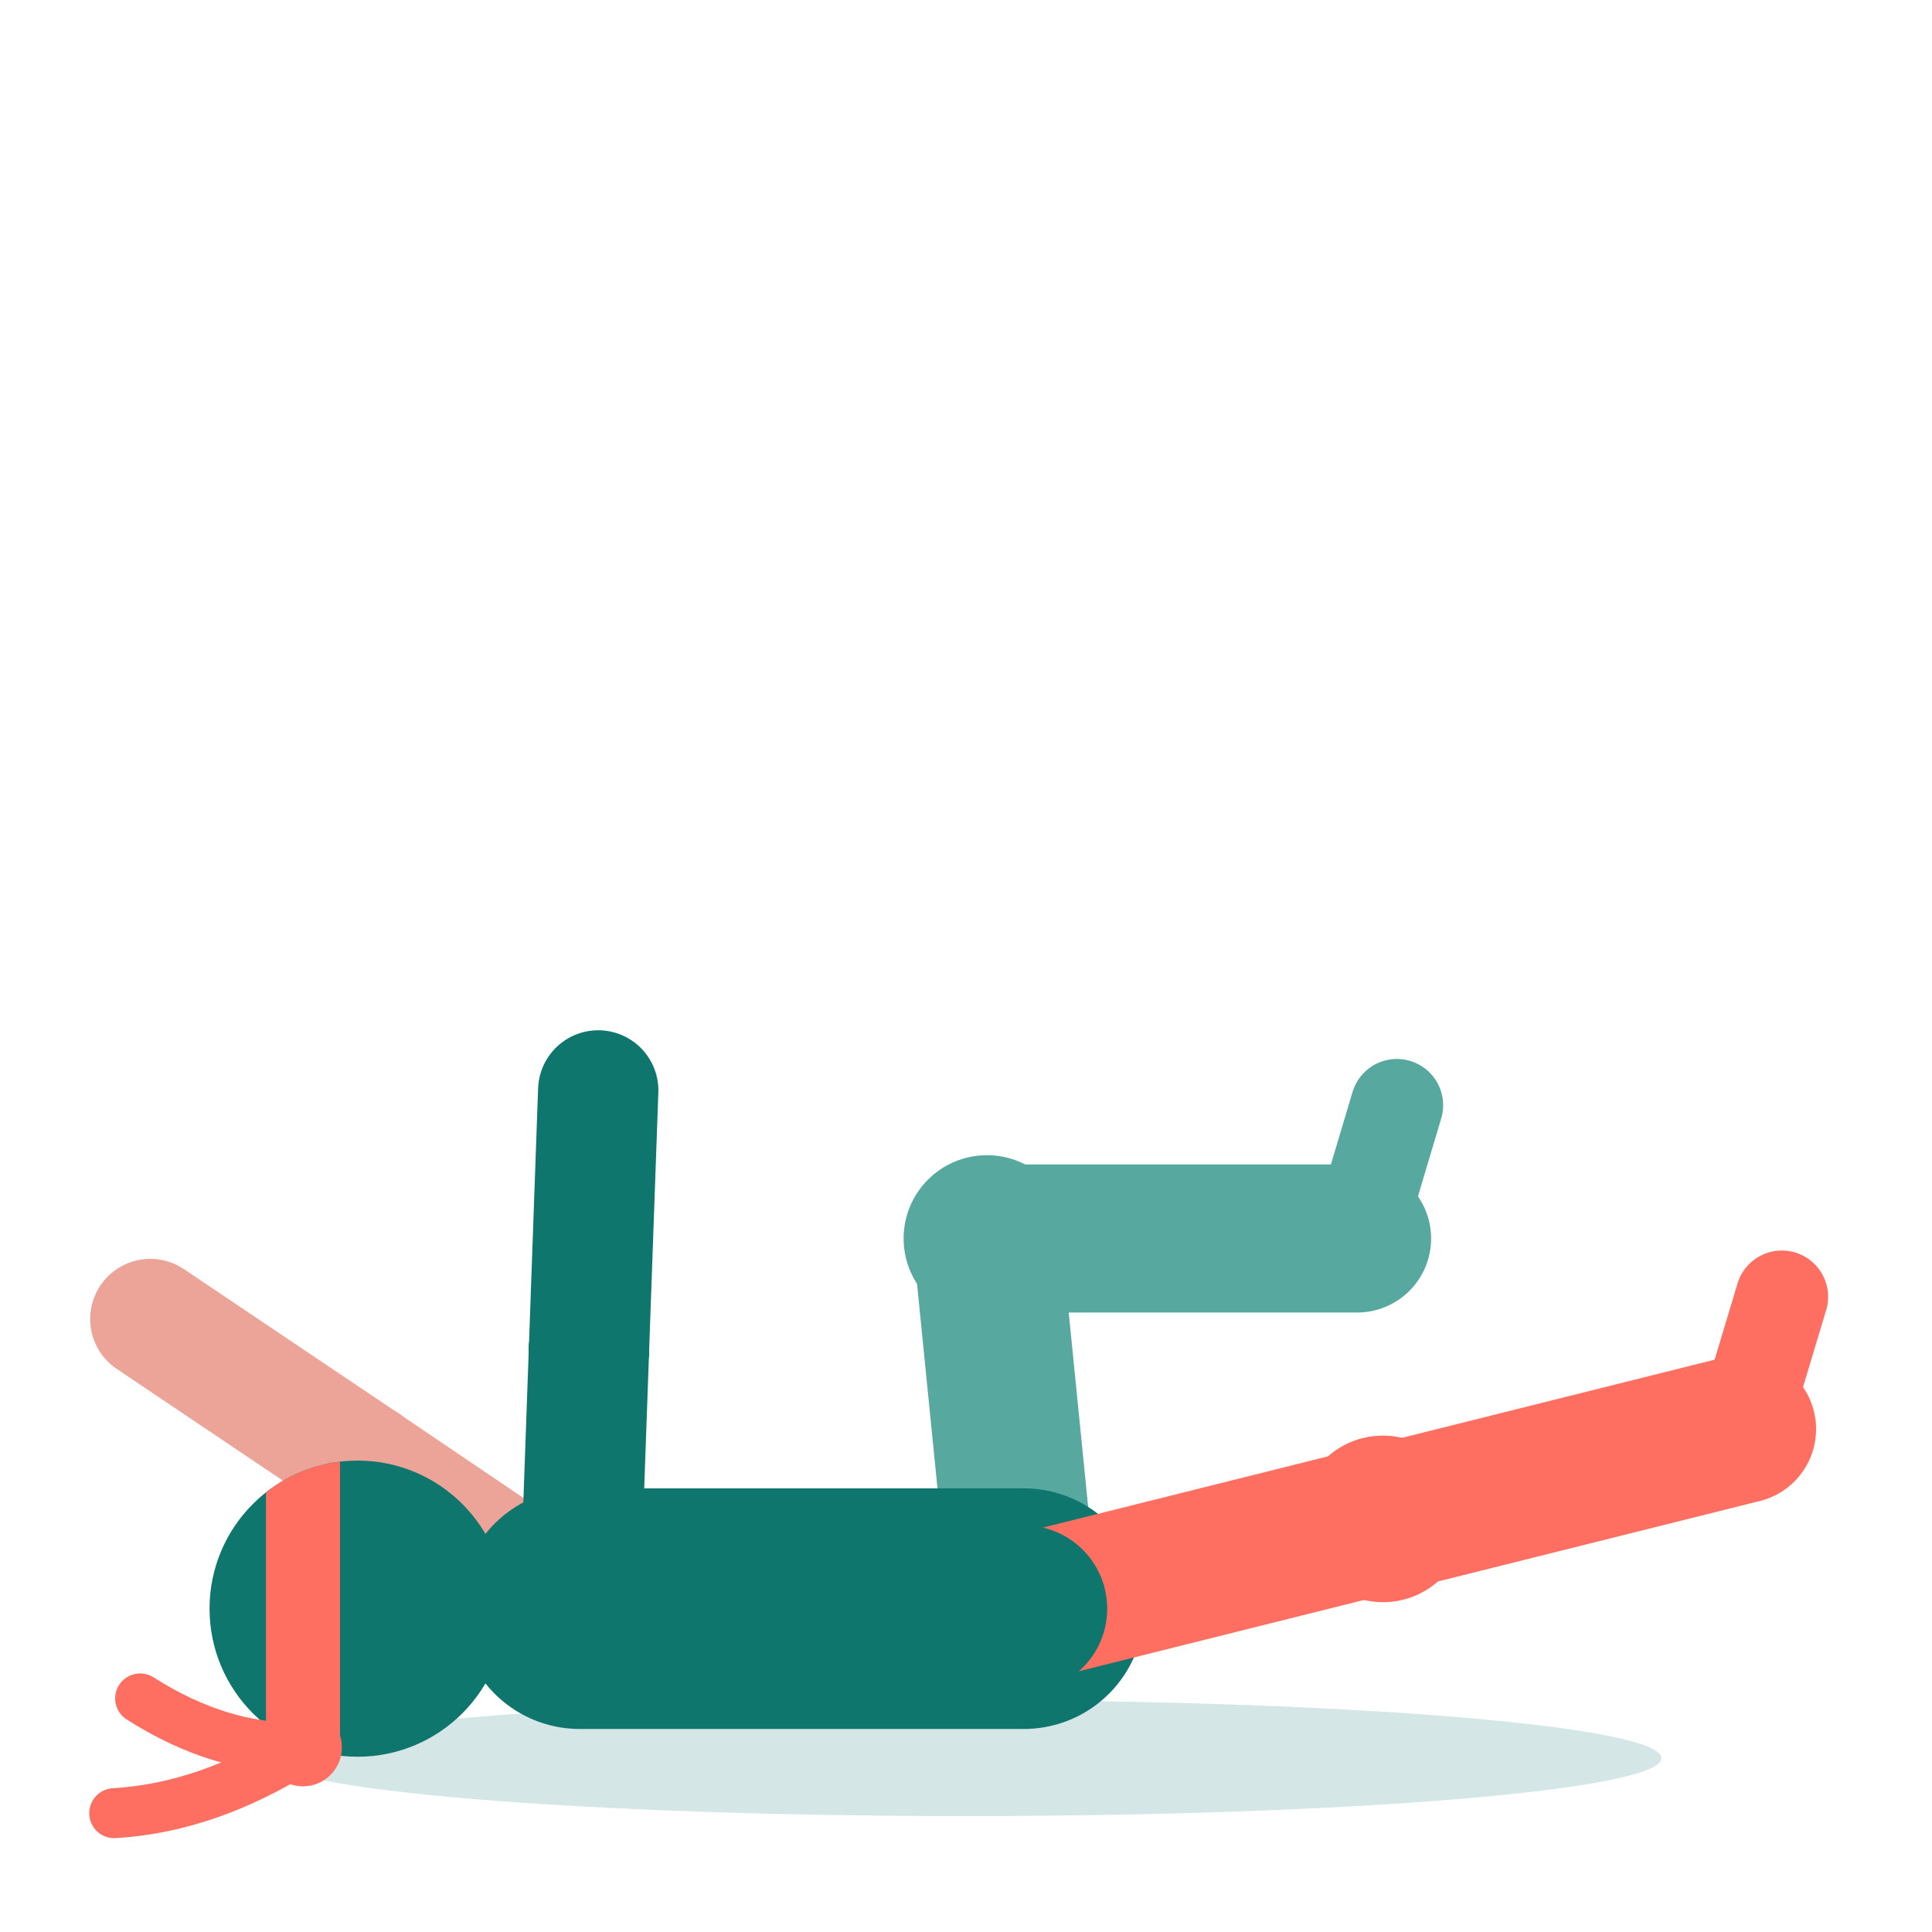
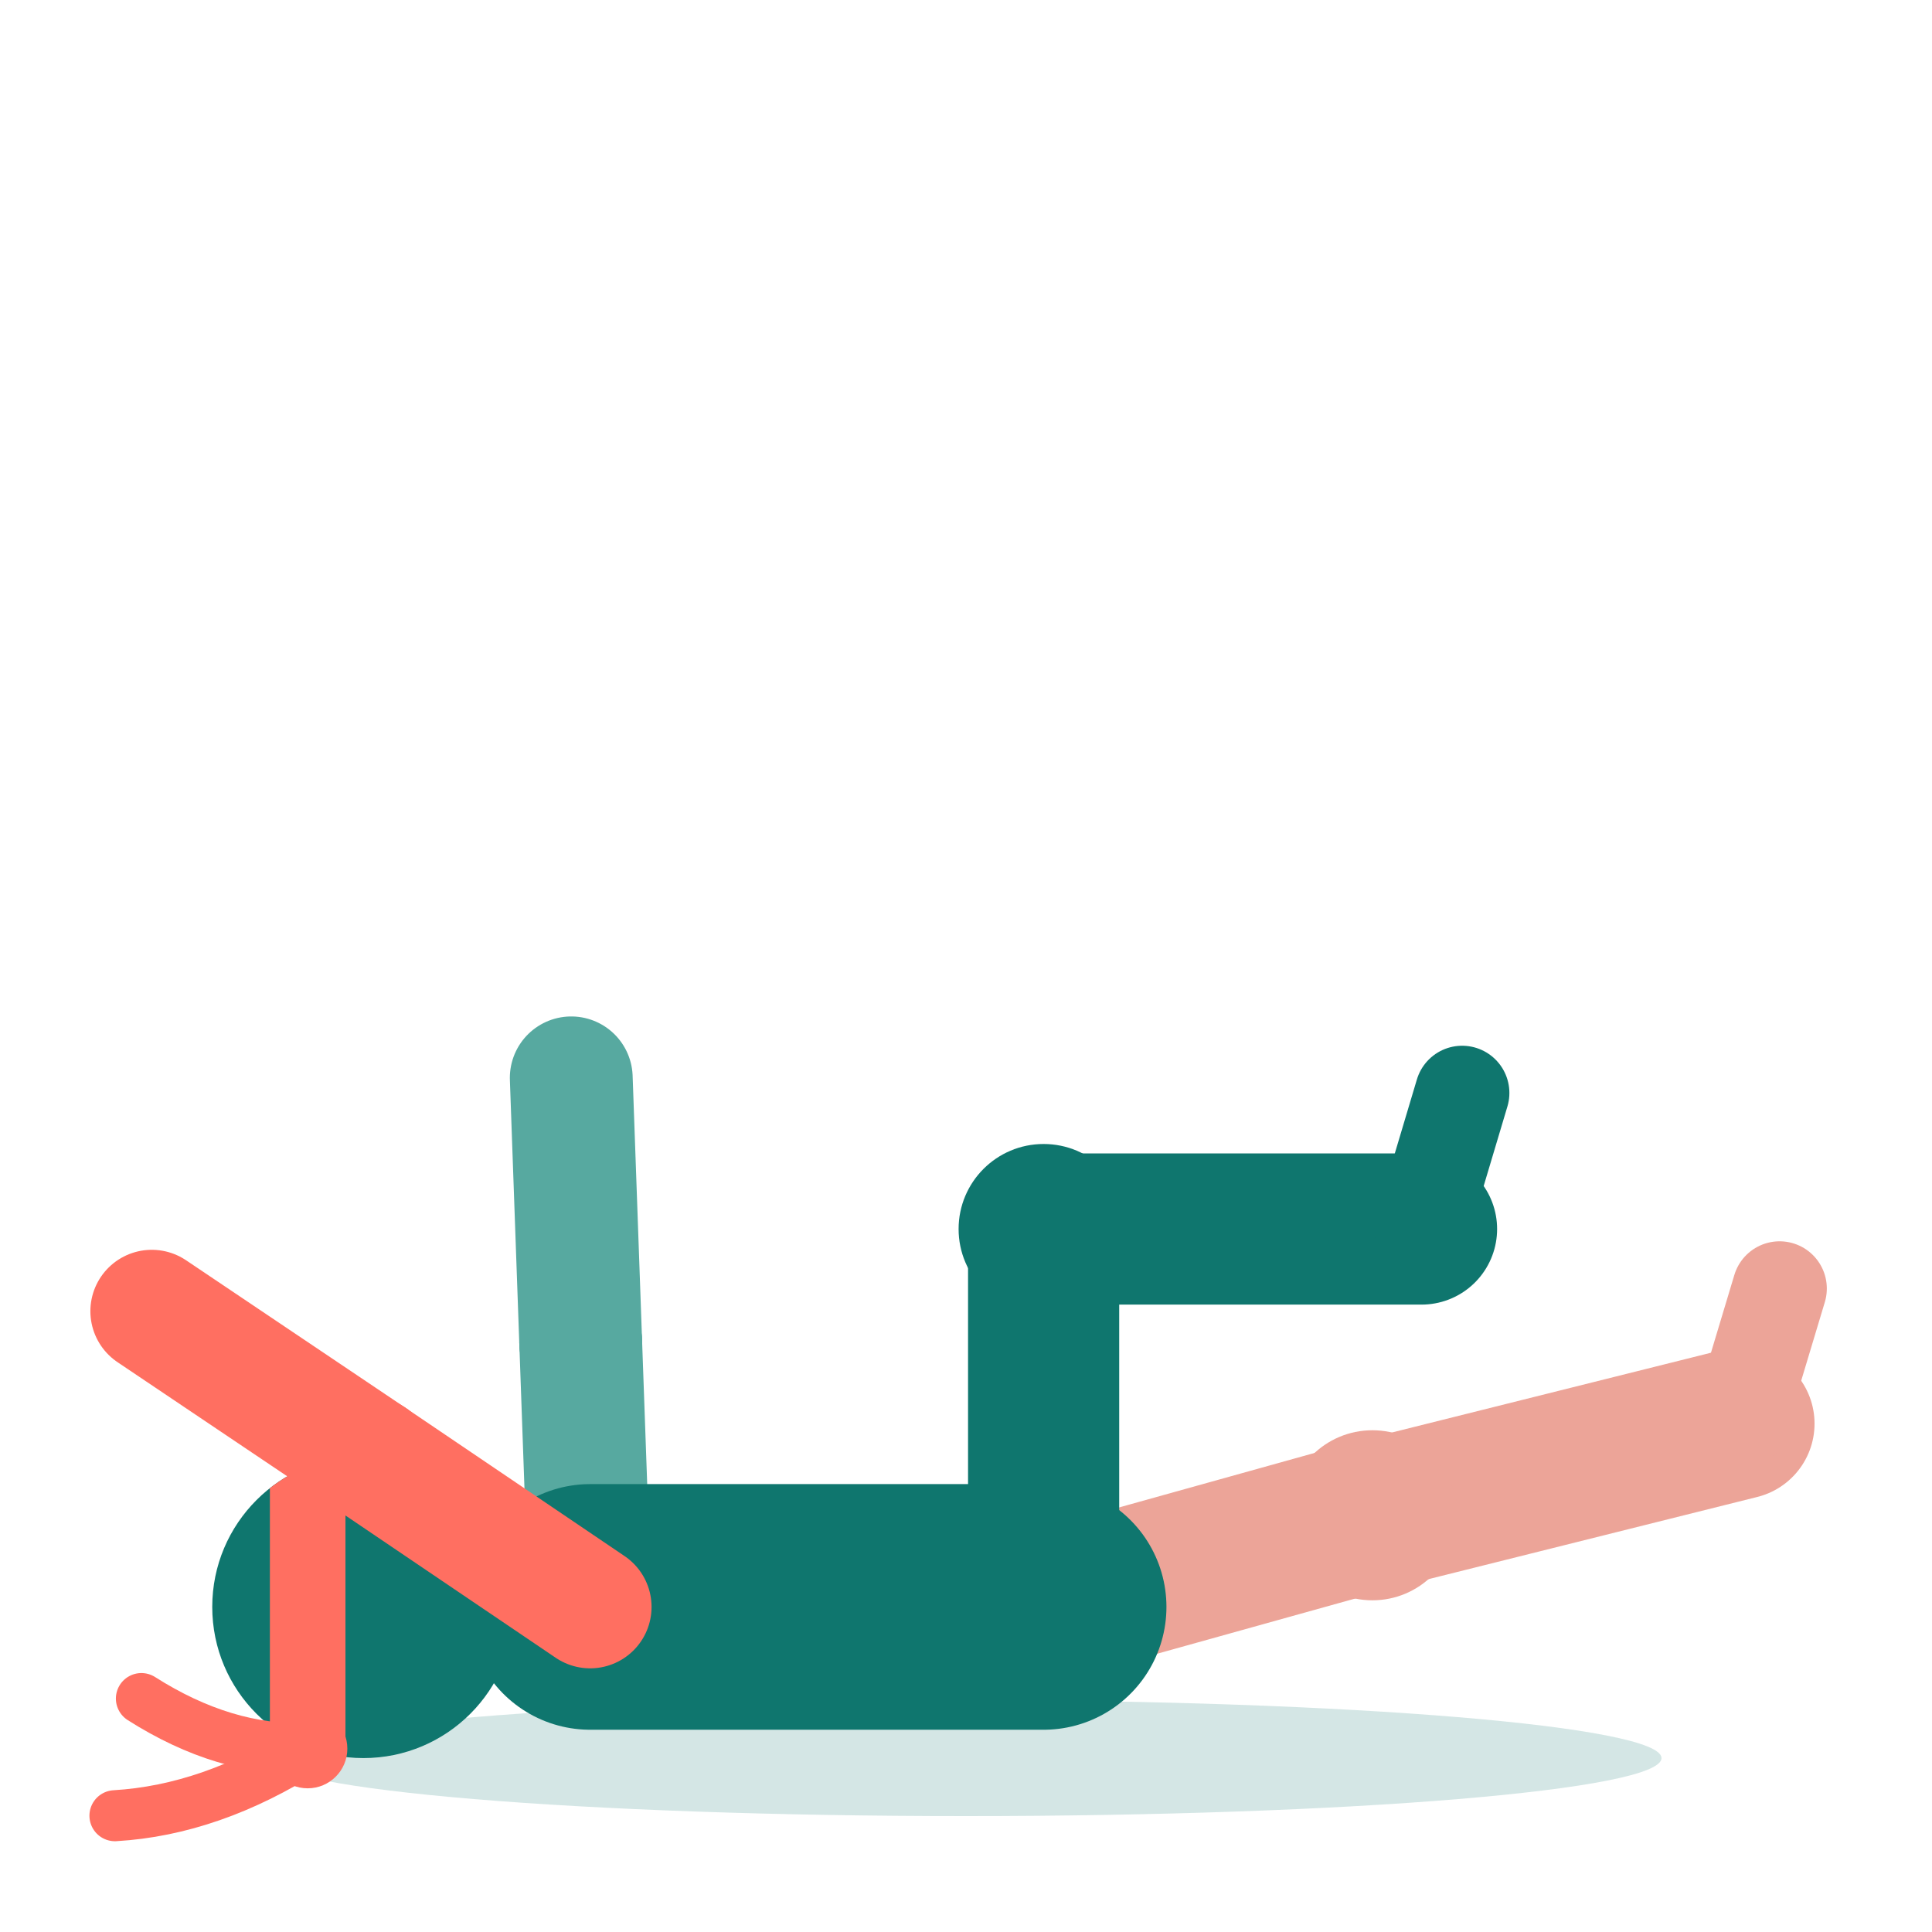
<svg xmlns="http://www.w3.org/2000/svg" viewBox="0 0 200 200" width="200" height="200">
  <ellipse cx="100" cy="182" rx="72" ry="6" fill="#0F766E" opacity="0.18" />
-   <g transform="translate(-1.3 7.5) scale(0.958)">
-     <line x1="112.0" y1="166.0" x2="108.0" y2="126.0" stroke="#57A9A0" stroke-width="16" stroke-linecap="round" />
-     <line x1="108.0" y1="126.0" x2="148.0" y2="126.0" stroke="#57A9A0" stroke-width="16" stroke-linecap="round" />
-     <line x1="148.0" y1="126.0" x2="152.3" y2="111.6" stroke="#57A9A0" stroke-width="10" stroke-linecap="round" />
-     <circle cx="108.0" cy="126.0" r="9" fill="#57A9A0" />
-     <line x1="64.0" y1="166.0" x2="40.8" y2="150.3" stroke="#ECA498" stroke-width="13" stroke-linecap="round" />
-     <line x1="40.8" y1="150.3" x2="17.6" y2="134.7" stroke="#ECA498" stroke-width="13" stroke-linecap="round" />
-     <circle cx="40.8" cy="150.3" r="6.5" fill="#ECA498" />
-     <circle cx="17.6" cy="134.7" r="6" fill="#ECA498" />
+   <g transform="translate(-1.5 4.0) scale(0.978)">
+     <line x1="112.0" y1="166.0" x2="146.8" y2="156.3" stroke="#ECA498" stroke-width="16" stroke-linecap="round" />
+     <line x1="146.8" y1="156.3" x2="185.6" y2="146.6" stroke="#ECA498" stroke-width="16" stroke-linecap="round" />
+     <line x1="185.6" y1="146.6" x2="189.9" y2="132.3" stroke="#ECA498" stroke-width="10" stroke-linecap="round" />
+     <circle cx="146.8" cy="156.3" r="9" fill="#ECA498" />
+     <line x1="64.0" y1="166.0" x2="63.0" y2="138.0" stroke="#57A9A0" stroke-width="13" stroke-linecap="round" />
+     <line x1="63.0" y1="138.0" x2="62.0" y2="110.0" stroke="#57A9A0" stroke-width="13" stroke-linecap="round" />
+     <circle cx="63.0" cy="138.0" r="6.5" fill="#57A9A0" />
+     <circle cx="62.0" cy="110.0" r="6" fill="#57A9A0" />
    <line x1="112.0" y1="166.0" x2="64.0" y2="166.0" stroke="#0F766E" stroke-width="26" stroke-linecap="round" />
    <circle cx="40.0" cy="166.0" r="16" fill="#0F766E" />
-     <line x1="112.0" y1="166.0" x2="150.8" y2="156.3" stroke="#FF6F61" stroke-width="16" stroke-linecap="round" />
-     <line x1="150.8" y1="156.3" x2="189.6" y2="146.6" stroke="#FF6F61" stroke-width="16" stroke-linecap="round" />
-     <line x1="189.6" y1="146.6" x2="193.9" y2="132.3" stroke="#FF6F61" stroke-width="10" stroke-linecap="round" />
-     <circle cx="150.8" cy="156.3" r="9" fill="#FF6F61" />
-     <line x1="64.0" y1="166.0" x2="65.0" y2="138.0" stroke="#0F766E" stroke-width="13" stroke-linecap="round" />
-     <line x1="65.0" y1="138.0" x2="66.0" y2="110.0" stroke="#0F766E" stroke-width="13" stroke-linecap="round" />
-     <circle cx="65.0" cy="138.0" r="6.5" fill="#0F766E" />
-     <circle cx="66.0" cy="110.0" r="6" fill="#0F766E" />
+     <line x1="112.0" y1="166.0" x2="112.0" y2="126.0" stroke="#0F766E" stroke-width="16" stroke-linecap="round" />
+     <line x1="112.0" y1="126.0" x2="152.0" y2="126.0" stroke="#0F766E" stroke-width="16" stroke-linecap="round" />
+     <line x1="152.0" y1="126.0" x2="156.3" y2="111.6" stroke="#0F766E" stroke-width="10" stroke-linecap="round" />
+     <circle cx="112.0" cy="126.0" r="9" fill="#0F766E" />
+     <line x1="64.0" y1="166.0" x2="40.8" y2="150.3" stroke="#FF6F61" stroke-width="13" stroke-linecap="round" />
+     <line x1="40.8" y1="150.3" x2="17.6" y2="134.7" stroke="#FF6F61" stroke-width="13" stroke-linecap="round" />
+     <circle cx="40.8" cy="150.3" r="6.5" fill="#FF6F61" />
+     <circle cx="17.6" cy="134.7" r="6" fill="#FF6F61" />
    <circle cx="112.0" cy="166.0" r="9" fill="#0F766E" />
    <clipPath id="hb">
      <circle cx="40.0" cy="166.0" r="16" />
    </clipPath>
    <g clip-path="url(#hb)">
      <rect x="23.0" y="156.1" width="34" height="8.0" fill="#FF6F61" transform="rotate(-90.0 40.0 166.0)" />
    </g>
    <path d="M34.1,181.0 Q23.9,187.5 13.7,188.1" stroke="#FF6F61" stroke-width="5.4" stroke-linecap="round" fill="none" />
    <path d="M34.1,181.0 Q25.3,181.3 16.5,175.7" stroke="#FF6F61" stroke-width="5.4" stroke-linecap="round" fill="none" />
    <circle cx="34.1" cy="181.0" r="4.2" fill="#FF6F61" />
  </g>
</svg>
